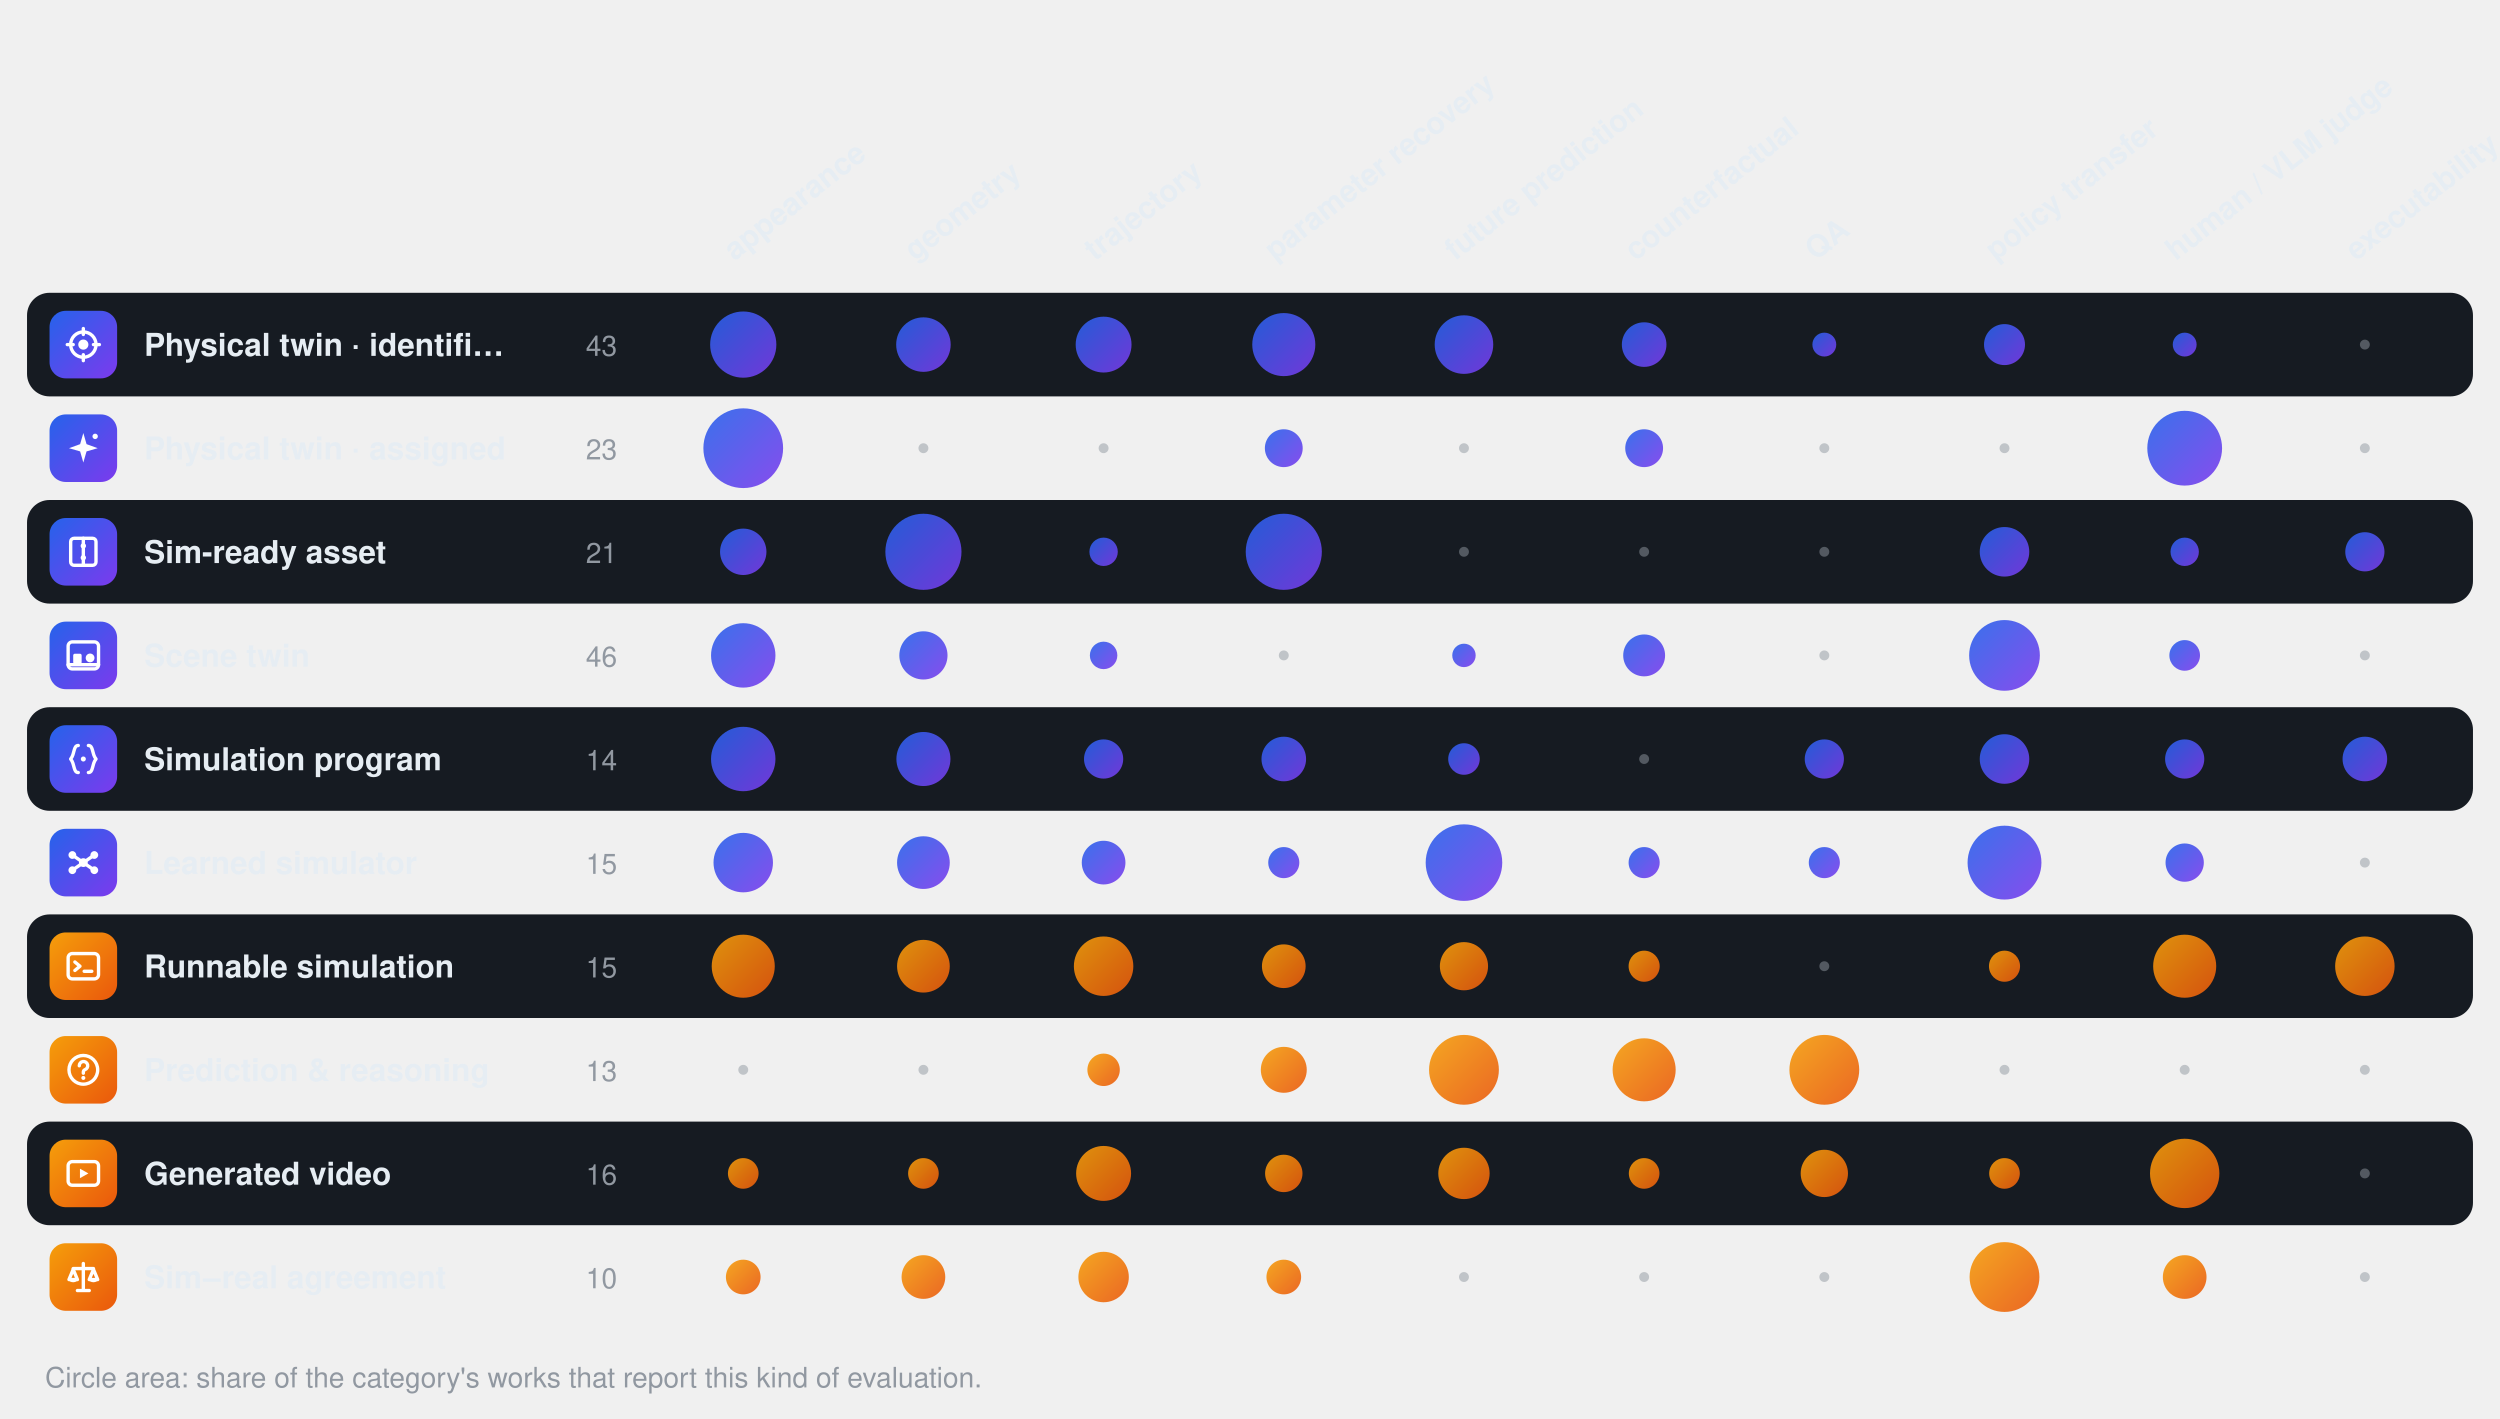
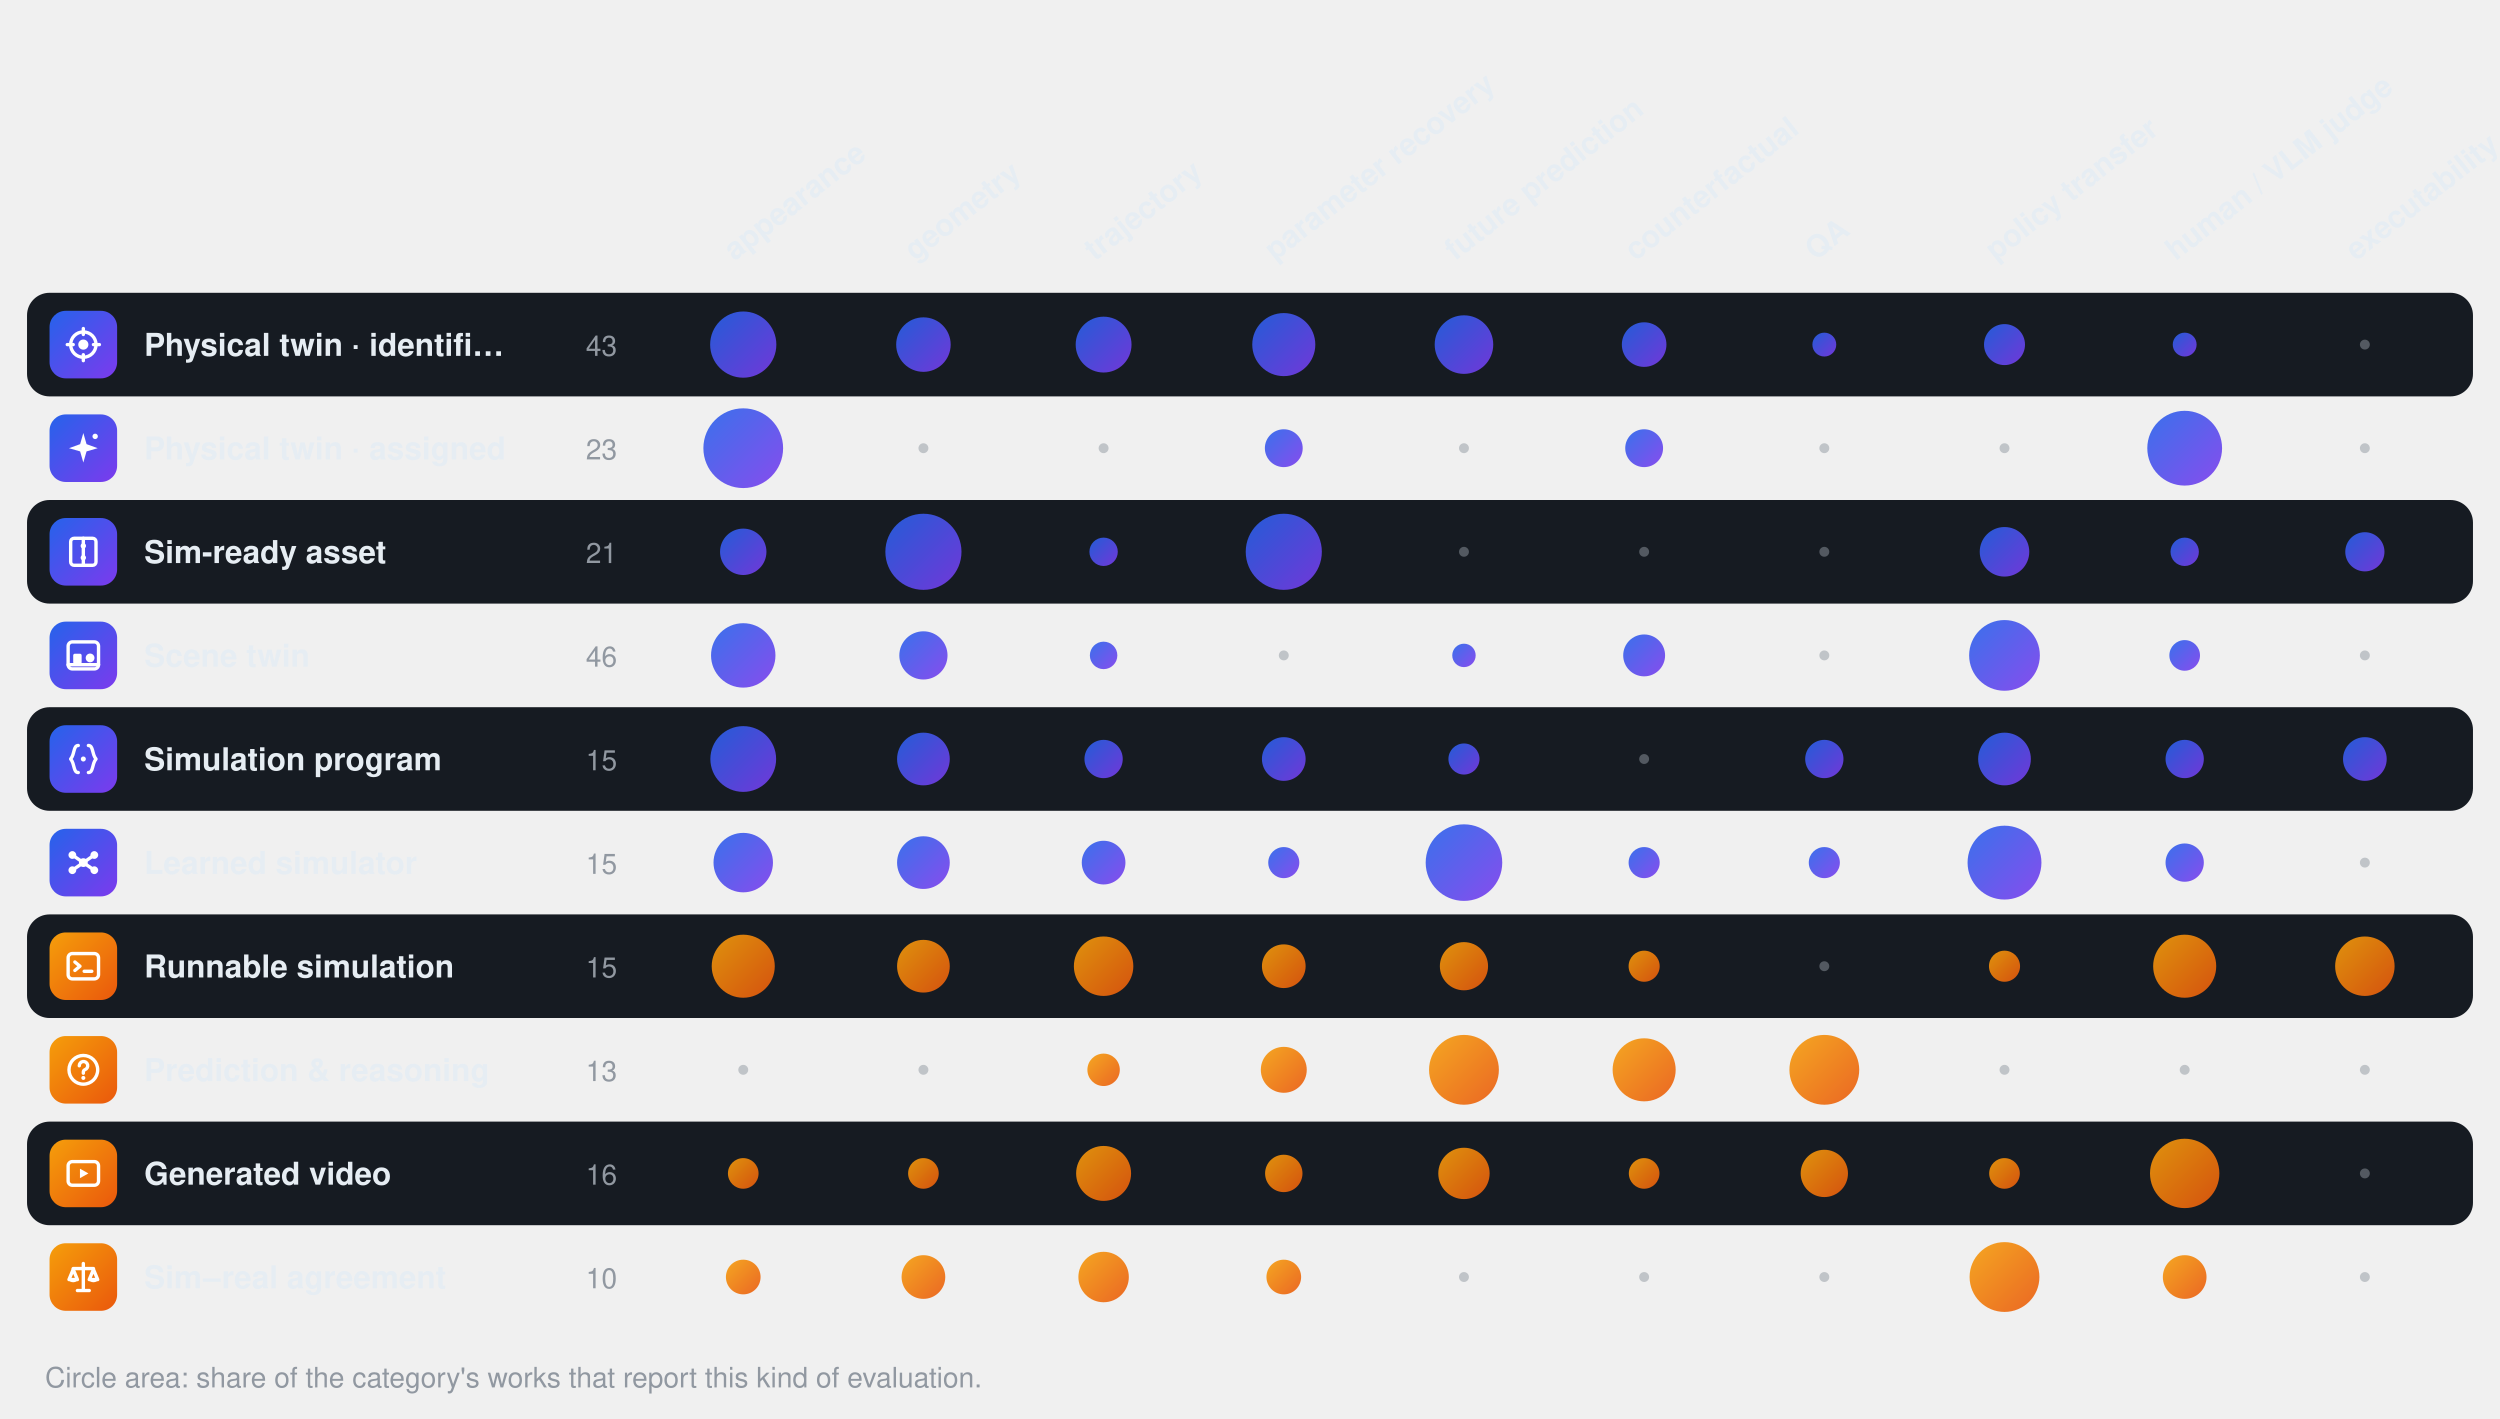
<svg xmlns="http://www.w3.org/2000/svg" width="1110" height="630" viewBox="0 0 1110 630">
  <defs>
    <linearGradient id="edark-method" x1="0" y1="0" x2="1" y2="1">
      <stop offset="0" stop-color="#2563eb" />
      <stop offset="1" stop-color="#7c3aed" />
    </linearGradient>
    <linearGradient id="edark-benchmark" x1="0" y1="0" x2="1" y2="1">
      <stop offset="0" stop-color="#f59e0b" />
      <stop offset="1" stop-color="#ea580c" />
    </linearGradient>
    <linearGradient id="edark-dataset" x1="0" y1="0" x2="1" y2="1">
      <stop offset="0" stop-color="#06b6d4" />
      <stop offset="1" stop-color="#2563eb" />
    </linearGradient>
    <linearGradient id="edark-survey" x1="0" y1="0" x2="1" y2="1">
      <stop offset="0" stop-color="#475569" />
      <stop offset="1" stop-color="#1f2328" />
    </linearGradient>
    <linearGradient id="edark-adjacent" x1="0" y1="0" x2="1" y2="1">
      <stop offset="0" stop-color="#94a3b8" />
      <stop offset="1" stop-color="#64748b" />
    </linearGradient>
  </defs>
  <text transform="translate(326.0,116.0) rotate(-38)" font-family="-apple-system, BlinkMacSystemFont, Segoe UI, Helvetica, Arial, sans-serif" font-size="13.5" font-weight="600" fill="#e6edf3">appearance</text>
  <text transform="translate(406.0,116.0) rotate(-38)" font-family="-apple-system, BlinkMacSystemFont, Segoe UI, Helvetica, Arial, sans-serif" font-size="13.5" font-weight="600" fill="#e6edf3">geometry</text>
  <text transform="translate(486.0,116.0) rotate(-38)" font-family="-apple-system, BlinkMacSystemFont, Segoe UI, Helvetica, Arial, sans-serif" font-size="13.5" font-weight="600" fill="#e6edf3">trajectory</text>
  <text transform="translate(566.0,116.0) rotate(-38)" font-family="-apple-system, BlinkMacSystemFont, Segoe UI, Helvetica, Arial, sans-serif" font-size="13.5" font-weight="600" fill="#e6edf3">parameter recovery</text>
  <text transform="translate(646.0,116.0) rotate(-38)" font-family="-apple-system, BlinkMacSystemFont, Segoe UI, Helvetica, Arial, sans-serif" font-size="13.5" font-weight="600" fill="#e6edf3">future prediction</text>
  <text transform="translate(726.0,116.0) rotate(-38)" font-family="-apple-system, BlinkMacSystemFont, Segoe UI, Helvetica, Arial, sans-serif" font-size="13.5" font-weight="600" fill="#e6edf3">counterfactual</text>
  <text transform="translate(806.0,116.0) rotate(-38)" font-family="-apple-system, BlinkMacSystemFont, Segoe UI, Helvetica, Arial, sans-serif" font-size="13.5" font-weight="600" fill="#e6edf3">QA</text>
  <text transform="translate(886.0,116.0) rotate(-38)" font-family="-apple-system, BlinkMacSystemFont, Segoe UI, Helvetica, Arial, sans-serif" font-size="13.5" font-weight="600" fill="#e6edf3">policy transfer</text>
  <text transform="translate(966.0,116.0) rotate(-38)" font-family="-apple-system, BlinkMacSystemFont, Segoe UI, Helvetica, Arial, sans-serif" font-size="13.5" font-weight="600" fill="#e6edf3">human / VLM judge</text>
  <text transform="translate(1046.0,116.0) rotate(-38)" font-family="-apple-system, BlinkMacSystemFont, Segoe UI, Helvetica, Arial, sans-serif" font-size="13.5" font-weight="600" fill="#e6edf3">executability</text>
  <rect x="12" y="130.0" width="1086.0" height="46.0" rx="10" fill="#161b22" />
  <rect x="22.0" y="138.0" width="30.0" height="30.0" rx="7.2" fill="url(#edark-method)" />
  <g transform="translate(28.0,144.0) scale(0.75)">
    <circle cx="12" cy="12" r="7.5" fill="none" stroke="#fff" stroke-width="2" stroke-linecap="round" stroke-linejoin="round" />
    <circle cx="12" cy="12" r="3" fill="#fff" />
    <path d="M12 2.5V6M12 18v3.5M2.5 12H6M18 12h3.5" fill="none" stroke="#fff" stroke-width="2" stroke-linecap="round" stroke-linejoin="round" />
  </g>
  <text x="64.0" y="158.0" text-anchor="start" font-family="-apple-system, BlinkMacSystemFont, Segoe UI, Helvetica, Arial, sans-serif" font-size="14" font-weight="700" fill="#e6edf3">Physical twin · identifi…</text>
  <text x="274.0" y="158.0" text-anchor="end" font-family="-apple-system, BlinkMacSystemFont, Segoe UI, Helvetica, Arial, sans-serif" font-size="12.5" font-weight="500" fill="#9198a1">43</text>
  <circle cx="330.0" cy="153.0" r="14.7" fill="url(#edark-method)" fill-opacity="0.9" />
  <circle cx="410.0" cy="153.0" r="12.1" fill="url(#edark-method)" fill-opacity="0.9" />
  <circle cx="490.0" cy="153.0" r="12.4" fill="url(#edark-method)" fill-opacity="0.9" />
  <circle cx="570.0" cy="153.0" r="14.0" fill="url(#edark-method)" fill-opacity="0.9" />
  <circle cx="650.0" cy="153.0" r="13.0" fill="url(#edark-method)" fill-opacity="0.9" />
  <circle cx="730.0" cy="153.0" r="9.9" fill="url(#edark-method)" fill-opacity="0.9" />
  <circle cx="810.0" cy="153.0" r="5.3" fill="url(#edark-method)" fill-opacity="0.9" />
  <circle cx="890.0" cy="153.0" r="9.1" fill="url(#edark-method)" fill-opacity="0.9" />
  <circle cx="970.0" cy="153.0" r="5.3" fill="url(#edark-method)" fill-opacity="0.9" />
  <circle cx="1050.0" cy="153.0" r="2.2" fill="#9198a1" fill-opacity="0.5" />
  <rect x="22.0" y="184.0" width="30.0" height="30.0" rx="7.2" fill="url(#edark-method)" />
  <g transform="translate(28.0,190.0) scale(0.75)">
    <path d="M12 3l1.9 6.6L20.5 12l-6.6 1.9L12 20.5l-1.9-6.6L3.5 12l6.6-2.4z" fill="#fff" />
    <circle cx="19" cy="5" r="1.6" fill="#fff" />
  </g>
  <text x="64.0" y="204.0" text-anchor="start" font-family="-apple-system, BlinkMacSystemFont, Segoe UI, Helvetica, Arial, sans-serif" font-size="14" font-weight="700" fill="#e6edf3">Physical twin · assigned</text>
  <text x="274.0" y="204.0" text-anchor="end" font-family="-apple-system, BlinkMacSystemFont, Segoe UI, Helvetica, Arial, sans-serif" font-size="12.5" font-weight="500" fill="#9198a1">23</text>
  <circle cx="330.0" cy="199.0" r="17.7" fill="url(#edark-method)" fill-opacity="0.9" />
  <circle cx="410.0" cy="199.0" r="2.2" fill="#9198a1" fill-opacity="0.5" />
  <circle cx="490.0" cy="199.0" r="2.2" fill="#9198a1" fill-opacity="0.5" />
  <circle cx="570.0" cy="199.0" r="8.4" fill="url(#edark-method)" fill-opacity="0.9" />
  <circle cx="650.0" cy="199.0" r="2.2" fill="#9198a1" fill-opacity="0.5" />
  <circle cx="730.0" cy="199.0" r="8.4" fill="url(#edark-method)" fill-opacity="0.9" />
  <circle cx="810.0" cy="199.0" r="2.2" fill="#9198a1" fill-opacity="0.5" />
  <circle cx="890.0" cy="199.0" r="2.2" fill="#9198a1" fill-opacity="0.5" />
  <circle cx="970.0" cy="199.0" r="16.6" fill="url(#edark-method)" fill-opacity="0.9" />
  <circle cx="1050.0" cy="199.0" r="2.2" fill="#9198a1" fill-opacity="0.5" />
  <rect x="12" y="222.0" width="1086.0" height="46.0" rx="10" fill="#161b22" />
  <rect x="22.0" y="230.0" width="30.0" height="30.0" rx="7.2" fill="url(#edark-method)" />
  <g transform="translate(28.0,236.0) scale(0.75)">
    <rect x="4.5" y="4" width="15" height="16" rx="2" fill="none" stroke="#fff" stroke-width="2" stroke-linecap="round" stroke-linejoin="round" />
    <path d="M12 4v16" fill="none" stroke="#fff" stroke-width="2" stroke-linecap="round" stroke-linejoin="round" />
    <circle cx="12" cy="8.5" r="1.6" fill="#fff" />
    <circle cx="12" cy="15.5" r="1.6" fill="#fff" />
  </g>
  <text x="64.0" y="250.0" text-anchor="start" font-family="-apple-system, BlinkMacSystemFont, Segoe UI, Helvetica, Arial, sans-serif" font-size="14" font-weight="700" fill="#e6edf3">Sim-ready asset</text>
  <text x="274.0" y="250.0" text-anchor="end" font-family="-apple-system, BlinkMacSystemFont, Segoe UI, Helvetica, Arial, sans-serif" font-size="12.5" font-weight="500" fill="#9198a1">21</text>
  <circle cx="330.0" cy="245.0" r="10.3" fill="url(#edark-method)" fill-opacity="0.9" />
  <circle cx="410.0" cy="245.0" r="16.9" fill="url(#edark-method)" fill-opacity="0.9" />
  <circle cx="490.0" cy="245.0" r="6.3" fill="url(#edark-method)" fill-opacity="0.9" />
  <circle cx="570.0" cy="245.0" r="16.9" fill="url(#edark-method)" fill-opacity="0.9" />
  <circle cx="650.0" cy="245.0" r="2.2" fill="#9198a1" fill-opacity="0.5" />
  <circle cx="730.0" cy="245.0" r="2.2" fill="#9198a1" fill-opacity="0.5" />
  <circle cx="810.0" cy="245.0" r="2.2" fill="#9198a1" fill-opacity="0.5" />
  <circle cx="890.0" cy="245.0" r="11.0" fill="url(#edark-method)" fill-opacity="0.9" />
  <circle cx="970.0" cy="245.0" r="6.3" fill="url(#edark-method)" fill-opacity="0.9" />
  <circle cx="1050.0" cy="245.0" r="8.7" fill="url(#edark-method)" fill-opacity="0.9" />
  <rect x="22.0" y="276.0" width="30.0" height="30.0" rx="7.2" fill="url(#edark-method)" />
  <g transform="translate(28.0,282.0) scale(0.75)">
    <rect x="3" y="4" width="18" height="16" rx="2.5" fill="none" stroke="#fff" stroke-width="2" stroke-linecap="round" stroke-linejoin="round" />
    <rect x="6" y="11" width="5" height="6" rx="1" fill="#fff" />
    <circle cx="16" cy="13.5" r="2.6" fill="#fff" />
    <path d="M3 17.5h18" fill="none" stroke="#fff" stroke-width="2" stroke-linecap="round" stroke-linejoin="round" />
  </g>
  <text x="64.0" y="296.0" text-anchor="start" font-family="-apple-system, BlinkMacSystemFont, Segoe UI, Helvetica, Arial, sans-serif" font-size="14" font-weight="700" fill="#e6edf3">Scene twin</text>
  <text x="274.0" y="296.0" text-anchor="end" font-family="-apple-system, BlinkMacSystemFont, Segoe UI, Helvetica, Arial, sans-serif" font-size="12.5" font-weight="500" fill="#9198a1">46</text>
  <circle cx="330.0" cy="291.0" r="14.3" fill="url(#edark-method)" fill-opacity="0.9" />
  <circle cx="410.0" cy="291.0" r="10.7" fill="url(#edark-method)" fill-opacity="0.9" />
  <circle cx="490.0" cy="291.0" r="6.1" fill="url(#edark-method)" fill-opacity="0.9" />
  <circle cx="570.0" cy="291.0" r="2.2" fill="#9198a1" fill-opacity="0.5" />
  <circle cx="650.0" cy="291.0" r="5.2" fill="url(#edark-method)" fill-opacity="0.9" />
  <circle cx="730.0" cy="291.0" r="9.3" fill="url(#edark-method)" fill-opacity="0.9" />
  <circle cx="810.0" cy="291.0" r="2.2" fill="#9198a1" fill-opacity="0.5" />
  <circle cx="890.0" cy="291.0" r="15.7" fill="url(#edark-method)" fill-opacity="0.9" />
  <circle cx="970.0" cy="291.0" r="6.8" fill="url(#edark-method)" fill-opacity="0.9" />
  <circle cx="1050.0" cy="291.0" r="2.2" fill="#9198a1" fill-opacity="0.5" />
  <rect x="12" y="314.0" width="1086.0" height="46.0" rx="10" fill="#161b22" />
  <rect x="22.0" y="322.0" width="30.0" height="30.0" rx="7.2" fill="url(#edark-method)" />
  <g transform="translate(28.0,328.0) scale(0.75)">
    <path d="M9 4c-3 0-2 5-4.5 8C7 15 6 20 9 20M15 4c3 0 2 5 4.5 8-2.5 3-1.5 8-4.5 8" fill="none" stroke="#fff" stroke-width="2" stroke-linecap="round" stroke-linejoin="round" />
    <circle cx="12" cy="12" r="1.5" fill="#fff" />
  </g>
  <text x="64.0" y="342.0" text-anchor="start" font-family="-apple-system, BlinkMacSystemFont, Segoe UI, Helvetica, Arial, sans-serif" font-size="14" font-weight="700" fill="#e6edf3">Simulation program</text>
-   <text x="274.0" y="342.0" text-anchor="end" font-family="-apple-system, BlinkMacSystemFont, Segoe UI, Helvetica, Arial, sans-serif" font-size="12.5" font-weight="500" fill="#9198a1">14</text>
-   <circle cx="330.0" cy="337.0" r="14.3" fill="url(#edark-method)" fill-opacity="0.9" />
-   <circle cx="410.0" cy="337.0" r="12.0" fill="url(#edark-method)" fill-opacity="0.9" />
-   <circle cx="490.0" cy="337.0" r="8.7" fill="url(#edark-method)" fill-opacity="0.9" />
-   <circle cx="570.0" cy="337.0" r="9.9" fill="url(#edark-method)" fill-opacity="0.9" />
-   <circle cx="650.0" cy="337.0" r="7.0" fill="url(#edark-method)" fill-opacity="0.9" />
+   <text x="274.0" y="342.0" text-anchor="end" font-family="-apple-system, BlinkMacSystemFont, Segoe UI, Helvetica, Arial, sans-serif" font-size="12.5" font-weight="500" fill="#9198a1">15</text>
+   <circle cx="330.0" cy="337.0" r="14.6" fill="url(#edark-method)" fill-opacity="0.9" />
+   <circle cx="410.0" cy="337.0" r="11.7" fill="url(#edark-method)" fill-opacity="0.9" />
+   <circle cx="490.0" cy="337.0" r="8.5" fill="url(#edark-method)" fill-opacity="0.9" />
+   <circle cx="570.0" cy="337.0" r="9.7" fill="url(#edark-method)" fill-opacity="0.9" />
+   <circle cx="650.0" cy="337.0" r="6.9" fill="url(#edark-method)" fill-opacity="0.9" />
  <circle cx="730.0" cy="337.0" r="2.2" fill="#9198a1" fill-opacity="0.5" />
-   <circle cx="810.0" cy="337.0" r="8.7" fill="url(#edark-method)" fill-opacity="0.9" />
-   <circle cx="890.0" cy="337.0" r="11.0" fill="url(#edark-method)" fill-opacity="0.9" />
-   <circle cx="970.0" cy="337.0" r="8.7" fill="url(#edark-method)" fill-opacity="0.9" />
-   <circle cx="1050.0" cy="337.0" r="9.9" fill="url(#edark-method)" fill-opacity="0.9" />
+   <circle cx="810.0" cy="337.0" r="8.5" fill="url(#edark-method)" fill-opacity="0.9" />
+   <circle cx="890.0" cy="337.0" r="11.7" fill="url(#edark-method)" fill-opacity="0.9" />
+   <circle cx="970.0" cy="337.0" r="8.5" fill="url(#edark-method)" fill-opacity="0.9" />
+   <circle cx="1050.0" cy="337.0" r="9.7" fill="url(#edark-method)" fill-opacity="0.9" />
  <rect x="22.0" y="368.0" width="30.0" height="30.0" rx="7.2" fill="url(#edark-method)" />
  <g transform="translate(28.0,374.0) scale(0.75)">
    <path d="M5.5 7.5L12 12l-6.5 4.5M12 12l6.5-4.5M12 12l6.5 4.5" fill="none" stroke="#fff" stroke-width="2" stroke-linecap="round" stroke-linejoin="round" />
    <circle cx="5.5" cy="7.5" r="2.3" fill="#fff" />
    <circle cx="5.5" cy="16.5" r="2.3" fill="#fff" />
    <circle cx="12" cy="12" r="2.6" fill="#fff" />
    <circle cx="18.5" cy="7.5" r="2.3" fill="#fff" />
    <circle cx="18.5" cy="16.5" r="2.3" fill="#fff" />
  </g>
  <text x="64.0" y="388.0" text-anchor="start" font-family="-apple-system, BlinkMacSystemFont, Segoe UI, Helvetica, Arial, sans-serif" font-size="14" font-weight="700" fill="#e6edf3">Learned simulator</text>
  <text x="274.0" y="388.0" text-anchor="end" font-family="-apple-system, BlinkMacSystemFont, Segoe UI, Helvetica, Arial, sans-serif" font-size="12.5" font-weight="500" fill="#9198a1">15</text>
  <circle cx="330.0" cy="383.0" r="13.2" fill="url(#edark-method)" fill-opacity="0.9" />
  <circle cx="410.0" cy="383.0" r="11.7" fill="url(#edark-method)" fill-opacity="0.9" />
  <circle cx="490.0" cy="383.0" r="9.7" fill="url(#edark-method)" fill-opacity="0.9" />
  <circle cx="570.0" cy="383.0" r="6.9" fill="url(#edark-method)" fill-opacity="0.9" />
  <circle cx="650.0" cy="383.0" r="17.0" fill="url(#edark-method)" fill-opacity="0.9" />
  <circle cx="730.0" cy="383.0" r="6.9" fill="url(#edark-method)" fill-opacity="0.9" />
  <circle cx="810.0" cy="383.0" r="6.9" fill="url(#edark-method)" fill-opacity="0.9" />
  <circle cx="890.0" cy="383.0" r="16.4" fill="url(#edark-method)" fill-opacity="0.9" />
  <circle cx="970.0" cy="383.0" r="8.5" fill="url(#edark-method)" fill-opacity="0.9" />
  <circle cx="1050.0" cy="383.0" r="2.2" fill="#9198a1" fill-opacity="0.5" />
  <rect x="12" y="406.0" width="1086.0" height="46.0" rx="10" fill="#161b22" />
  <rect x="22.0" y="414.0" width="30.0" height="30.0" rx="7.2" fill="url(#edark-benchmark)" />
  <g transform="translate(28.0,420.0) scale(0.75)">
    <rect x="3" y="4.5" width="18" height="15" rx="2.5" fill="none" stroke="#fff" stroke-width="2" stroke-linecap="round" stroke-linejoin="round" />
    <path d="M7 9.5l3 2.5-3 2.5M12.5 15h4.5" fill="none" stroke="#fff" stroke-width="2" stroke-linecap="round" stroke-linejoin="round" />
  </g>
  <text x="64.0" y="434.0" text-anchor="start" font-family="-apple-system, BlinkMacSystemFont, Segoe UI, Helvetica, Arial, sans-serif" font-size="14" font-weight="700" fill="#e6edf3">Runnable simulation</text>
  <text x="274.0" y="434.0" text-anchor="end" font-family="-apple-system, BlinkMacSystemFont, Segoe UI, Helvetica, Arial, sans-serif" font-size="12.5" font-weight="500" fill="#9198a1">15</text>
  <circle cx="330.0" cy="429.0" r="14.0" fill="url(#edark-benchmark)" fill-opacity="0.9" />
  <circle cx="410.0" cy="429.0" r="11.7" fill="url(#edark-benchmark)" fill-opacity="0.9" />
  <circle cx="490.0" cy="429.0" r="13.2" fill="url(#edark-benchmark)" fill-opacity="0.9" />
  <circle cx="570.0" cy="429.0" r="9.7" fill="url(#edark-benchmark)" fill-opacity="0.9" />
  <circle cx="650.0" cy="429.0" r="10.7" fill="url(#edark-benchmark)" fill-opacity="0.9" />
  <circle cx="730.0" cy="429.0" r="6.9" fill="url(#edark-benchmark)" fill-opacity="0.9" />
  <circle cx="810.0" cy="429.0" r="2.2" fill="#9198a1" fill-opacity="0.5" />
  <circle cx="890.0" cy="429.0" r="6.9" fill="url(#edark-benchmark)" fill-opacity="0.9" />
  <circle cx="970.0" cy="429.0" r="14.0" fill="url(#edark-benchmark)" fill-opacity="0.9" />
  <circle cx="1050.0" cy="429.0" r="13.2" fill="url(#edark-benchmark)" fill-opacity="0.9" />
  <rect x="22.0" y="460.0" width="30.0" height="30.0" rx="7.2" fill="url(#edark-benchmark)" />
  <g transform="translate(28.0,466.0) scale(0.75)">
    <circle cx="12" cy="12" r="8.5" fill="none" stroke="#fff" stroke-width="2" stroke-linecap="round" stroke-linejoin="round" />
    <path d="M9.6 9.6a2.5 2.5 0 1 1 3.4 2.3c-.7.3-1 .8-1 1.5v.6" fill="none" stroke="#fff" stroke-width="2" stroke-linecap="round" stroke-linejoin="round" />
    <circle cx="12" cy="16.8" r="1.2" fill="#fff" />
  </g>
  <text x="64.0" y="480.0" text-anchor="start" font-family="-apple-system, BlinkMacSystemFont, Segoe UI, Helvetica, Arial, sans-serif" font-size="14" font-weight="700" fill="#e6edf3">Prediction &amp; reasoning</text>
  <text x="274.0" y="480.0" text-anchor="end" font-family="-apple-system, BlinkMacSystemFont, Segoe UI, Helvetica, Arial, sans-serif" font-size="12.5" font-weight="500" fill="#9198a1">13</text>
  <circle cx="330.0" cy="475.0" r="2.2" fill="#9198a1" fill-opacity="0.5" />
  <circle cx="410.0" cy="475.0" r="2.2" fill="#9198a1" fill-opacity="0.5" />
  <circle cx="490.0" cy="475.0" r="7.2" fill="url(#edark-benchmark)" fill-opacity="0.9" />
  <circle cx="570.0" cy="475.0" r="10.2" fill="url(#edark-benchmark)" fill-opacity="0.9" />
  <circle cx="650.0" cy="475.0" r="15.5" fill="url(#edark-benchmark)" fill-opacity="0.9" />
  <circle cx="730.0" cy="475.0" r="14.0" fill="url(#edark-benchmark)" fill-opacity="0.9" />
  <circle cx="810.0" cy="475.0" r="15.5" fill="url(#edark-benchmark)" fill-opacity="0.9" />
  <circle cx="890.0" cy="475.0" r="2.2" fill="#9198a1" fill-opacity="0.5" />
  <circle cx="970.0" cy="475.0" r="2.2" fill="#9198a1" fill-opacity="0.5" />
  <circle cx="1050.0" cy="475.0" r="2.2" fill="#9198a1" fill-opacity="0.5" />
  <rect x="12" y="498.0" width="1086.0" height="46.0" rx="10" fill="#161b22" />
  <rect x="22.0" y="506.0" width="30.0" height="30.0" rx="7.2" fill="url(#edark-benchmark)" />
  <g transform="translate(28.0,512.0) scale(0.75)">
    <rect x="3" y="5" width="18" height="14" rx="2.5" fill="none" stroke="#fff" stroke-width="2" stroke-linecap="round" stroke-linejoin="round" />
    <path d="M10 9.2l5 2.8-5 2.8z" fill="#fff" />
  </g>
  <text x="64.0" y="526.0" text-anchor="start" font-family="-apple-system, BlinkMacSystemFont, Segoe UI, Helvetica, Arial, sans-serif" font-size="14" font-weight="700" fill="#e6edf3">Generated video</text>
  <text x="274.0" y="526.0" text-anchor="end" font-family="-apple-system, BlinkMacSystemFont, Segoe UI, Helvetica, Arial, sans-serif" font-size="12.5" font-weight="500" fill="#9198a1">16</text>
  <circle cx="330.0" cy="521.0" r="6.8" fill="url(#edark-benchmark)" fill-opacity="0.9" />
  <circle cx="410.0" cy="521.0" r="6.8" fill="url(#edark-benchmark)" fill-opacity="0.9" />
  <circle cx="490.0" cy="521.0" r="12.2" fill="url(#edark-benchmark)" fill-opacity="0.9" />
  <circle cx="570.0" cy="521.0" r="8.3" fill="url(#edark-benchmark)" fill-opacity="0.9" />
  <circle cx="650.0" cy="521.0" r="11.4" fill="url(#edark-benchmark)" fill-opacity="0.9" />
  <circle cx="730.0" cy="521.0" r="6.8" fill="url(#edark-benchmark)" fill-opacity="0.9" />
  <circle cx="810.0" cy="521.0" r="10.5" fill="url(#edark-benchmark)" fill-opacity="0.9" />
  <circle cx="890.0" cy="521.0" r="6.8" fill="url(#edark-benchmark)" fill-opacity="0.9" />
  <circle cx="970.0" cy="521.0" r="15.4" fill="url(#edark-benchmark)" fill-opacity="0.9" />
  <circle cx="1050.0" cy="521.0" r="2.2" fill="#9198a1" fill-opacity="0.5" />
  <rect x="22.0" y="552.0" width="30.0" height="30.0" rx="7.2" fill="url(#edark-benchmark)" />
  <g transform="translate(28.0,558.0) scale(0.75)">
    <path d="M12 4v15M6 7h12M8.5 20h7" fill="none" stroke="#fff" stroke-width="2" stroke-linecap="round" stroke-linejoin="round" />
    <path d="M3.5 13.5L6 7.5l2.5 6zM15.5 13.5L18 7.5l2.5 6z" fill="none" stroke="#fff" stroke-width="2" stroke-linecap="round" stroke-linejoin="round" />
    <path d="M3.5 13.5a2.5 1.6 0 0 0 5 0M15.5 13.5a2.5 1.6 0 0 0 5 0" fill="#fff" />
  </g>
  <text x="64.0" y="572.0" text-anchor="start" font-family="-apple-system, BlinkMacSystemFont, Segoe UI, Helvetica, Arial, sans-serif" font-size="14" font-weight="700" fill="#e6edf3">Sim–real agreement</text>
  <text x="274.0" y="572.0" text-anchor="end" font-family="-apple-system, BlinkMacSystemFont, Segoe UI, Helvetica, Arial, sans-serif" font-size="12.5" font-weight="500" fill="#9198a1">10</text>
  <circle cx="330.0" cy="567.0" r="7.7" fill="url(#edark-benchmark)" fill-opacity="0.9" />
  <circle cx="410.0" cy="567.0" r="9.7" fill="url(#edark-benchmark)" fill-opacity="0.9" />
  <circle cx="490.0" cy="567.0" r="11.2" fill="url(#edark-benchmark)" fill-opacity="0.9" />
  <circle cx="570.0" cy="567.0" r="7.7" fill="url(#edark-benchmark)" fill-opacity="0.9" />
  <circle cx="650.0" cy="567.0" r="2.2" fill="#9198a1" fill-opacity="0.5" />
  <circle cx="730.0" cy="567.0" r="2.2" fill="#9198a1" fill-opacity="0.5" />
  <circle cx="810.0" cy="567.0" r="2.2" fill="#9198a1" fill-opacity="0.5" />
  <circle cx="890.0" cy="567.0" r="15.5" fill="url(#edark-benchmark)" fill-opacity="0.9" />
  <circle cx="970.0" cy="567.0" r="9.7" fill="url(#edark-benchmark)" fill-opacity="0.9" />
  <circle cx="1050.0" cy="567.0" r="2.2" fill="#9198a1" fill-opacity="0.5" />
  <text x="20.0" y="616.0" text-anchor="start" font-family="-apple-system, BlinkMacSystemFont, Segoe UI, Helvetica, Arial, sans-serif" font-size="12.5" font-weight="400" fill="#9198a1">Circle area: share of the category's works that report this kind of evaluation.</text>
</svg>
